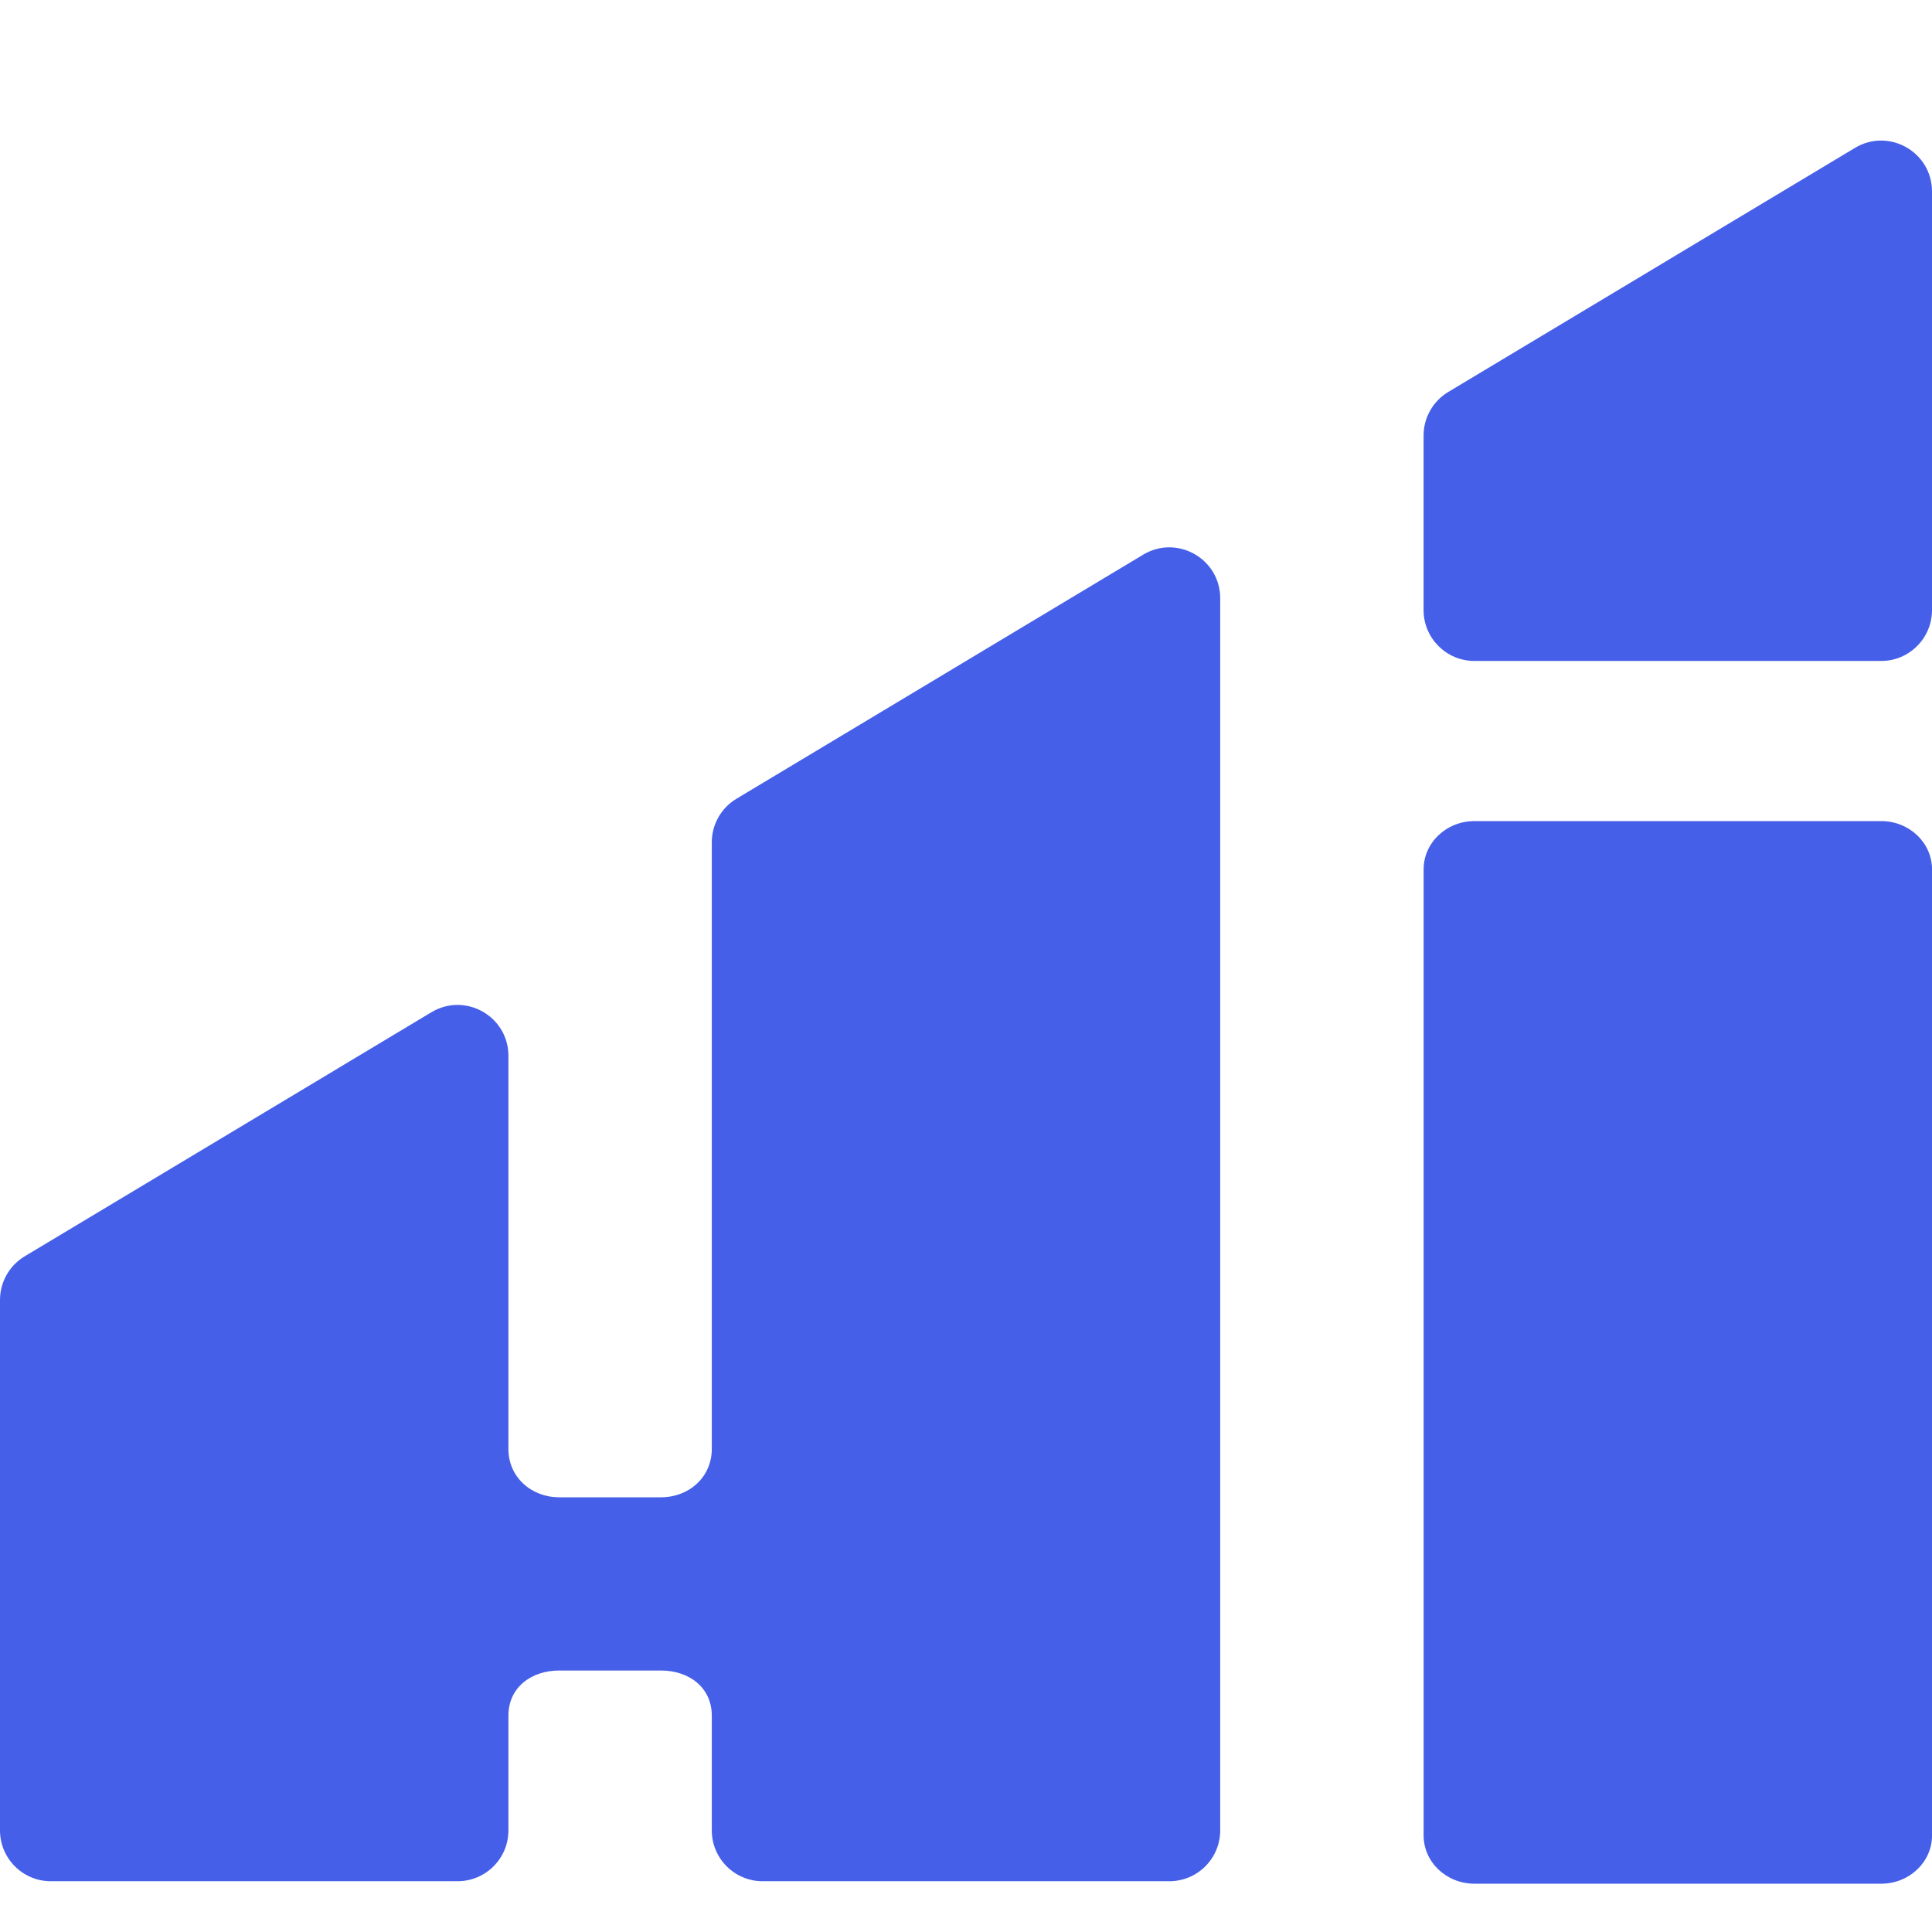
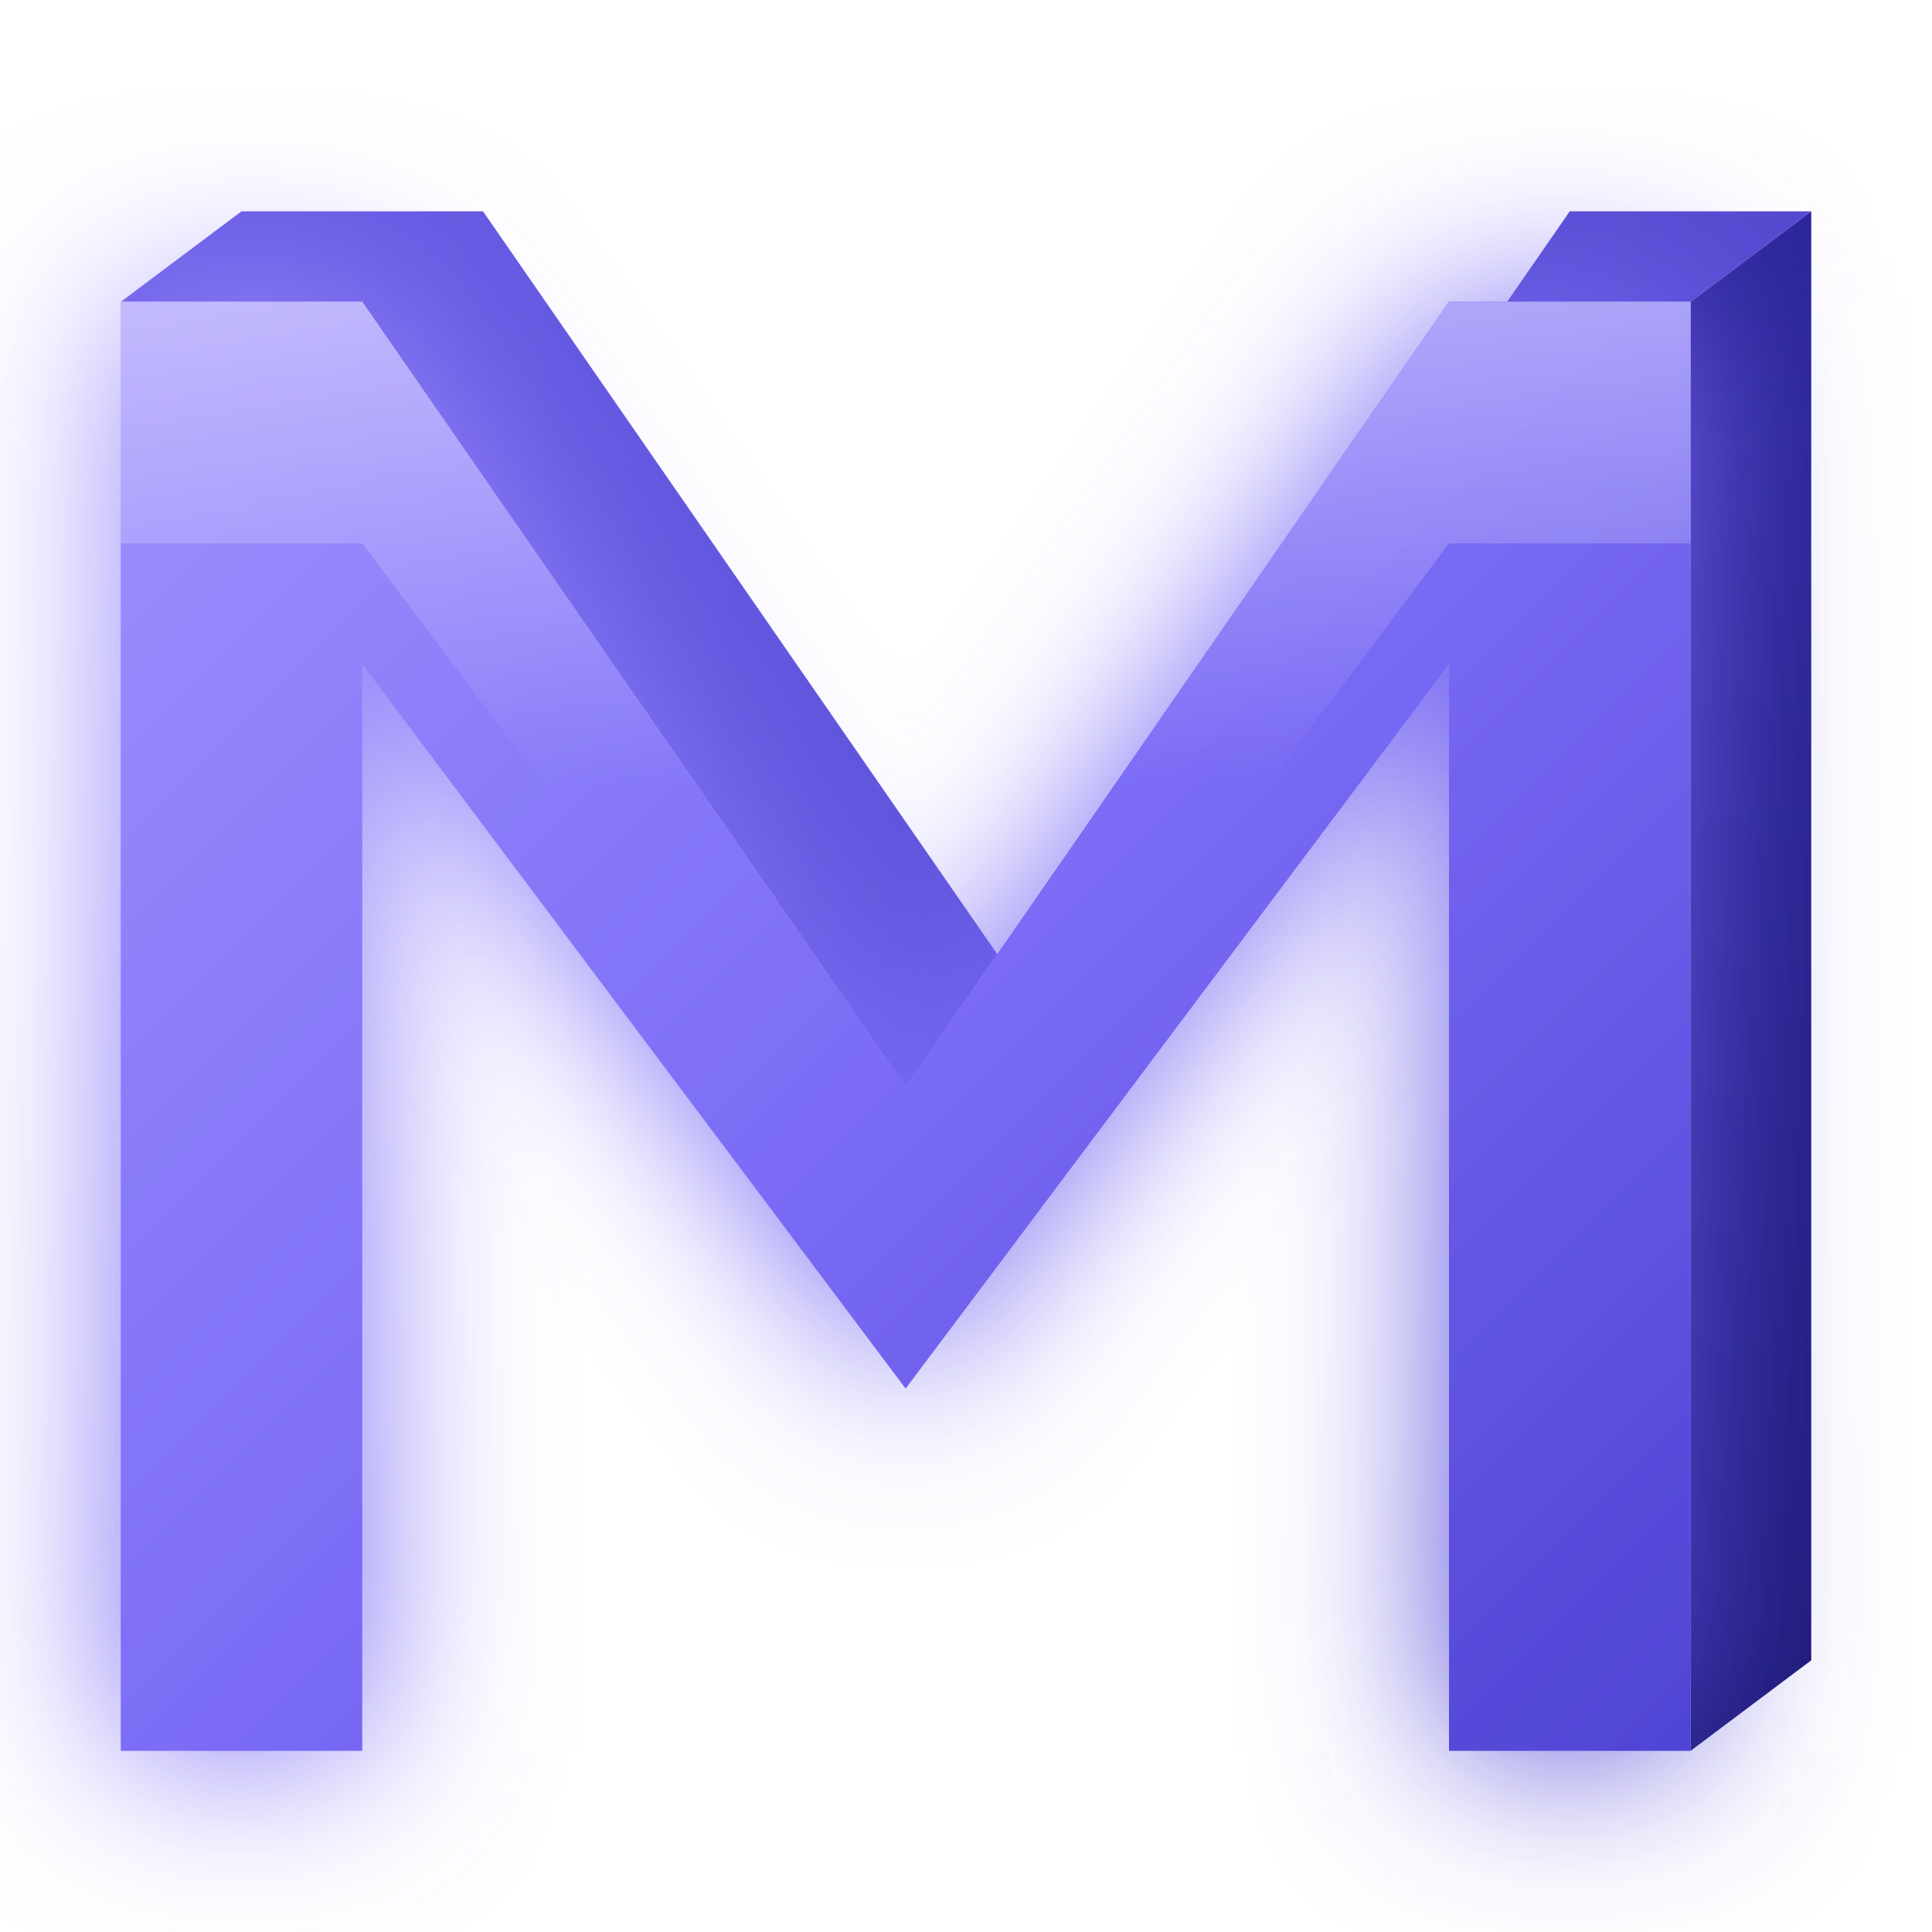
<svg xmlns="http://www.w3.org/2000/svg" width="64" height="64" viewBox="0 0 64 64" fill="none">
-   <g clip-path="url(#clip0_408_56)">
-     <path d="M47.158 14.428C47.158 13.837 47.468 13.289 47.976 12.984L61.449 4.899C62.572 4.225 64 5.034 64 6.343V20.21C64 21.14 63.246 21.895 62.316 21.895H48.842C47.912 21.895 47.158 21.14 47.158 20.21V14.428Z" fill="#455FE9" />
-     <path fill-rule="evenodd" clip-rule="evenodd" d="M24.397 26.459C23.889 26.764 23.579 27.312 23.579 27.903V43.792L23.579 45.475L23.579 45.476L23.579 48C23.579 48.93 22.825 49.6 21.895 49.6H18.526C17.596 49.6 16.842 48.93 16.842 48V45.475V34.976C16.842 33.667 15.414 32.858 14.291 33.532L0.818 41.617C0.31 41.922 0 42.47 0 43.062V60.634C0 61.564 0.754 62.318 1.684 62.318H15.158C16.088 62.318 16.842 61.564 16.842 60.634V58.949V56.831C16.842 55.901 17.596 55.338 18.526 55.338H21.895C22.825 55.338 23.579 55.901 23.579 56.831V58.949L23.579 60.634C23.579 61.564 24.333 62.318 25.263 62.318H38.737C39.667 62.318 40.421 61.564 40.421 60.634V45.476V43.792V19.818C40.421 18.509 38.993 17.7 37.87 18.374L24.397 26.459Z" fill="#455FE9" />
-     <path d="M47.159 28.8V60.8C47.159 61.684 47.913 62.4 48.843 62.4H62.317C63.247 62.4 64.001 61.684 64.001 60.8V28.8C64.001 27.916 63.247 27.2 62.317 27.2H48.843C47.913 27.2 47.159 27.916 47.159 28.8Z" fill="#455FE9" />
-   </g>
  <defs>
- 
- </defs>
+     <linearGradient id="frontGrad" x1="0" y1="0" x2="64" y2="64" gradientUnits="userSpaceOnUse">
+       <stop offset="0%" stop-color="#A89BFF" />
+       <stop offset="50%" stop-color="#7B6CF6" />
+       <stop offset="100%" stop-color="#4338CA" />
+     </linearGradient>
+     <linearGradient id="shineGrad" x1="0" y1="10" x2="0" y2="26" gradientUnits="userSpaceOnUse">
+       <stop offset="0%" stop-color="white" stop-opacity="0.38" />
+       <stop offset="100%" stop-color="white" stop-opacity="0" />
+     </linearGradient>
+     <linearGradient id="topFaceGrad" x1="0" y1="0" x2="64" y2="0" gradientUnits="userSpaceOnUse">
+       <stop offset="0%" stop-color="#6B5EE8" />
+       <stop offset="100%" stop-color="#5247CC" />
+     </linearGradient>
+     <linearGradient id="sideFaceGrad" x1="0" y1="0" x2="0" y2="64" gradientUnits="userSpaceOnUse">
+       <stop offset="0%" stop-color="#2E27A0" />
+       <stop offset="100%" stop-color="#1C1870" />
+     </linearGradient>
+     <filter id="glow" x="-20%" y="-20%" width="140%" height="140%">
+       <feGaussianBlur stdDeviation="3" result="coloredBlur" />
+       <feMerge>
+         <feMergeNode in="coloredBlur" />
+         <feMergeNode in="SourceGraphic" />
+       </feMerge>
+     </filter>
+   </defs>
+   <path d="M 56,10 L 60,7 L 60,55 L 56,58 Z" fill="url(#sideFaceGrad)" />
+   <path d="M 4,10 L 8,7 L 16,7 L 34,33 L 52,7 L 60,7 L 56,10 L 48,10 L 30,36 L 12,10 Z" fill="url(#topFaceGrad)" />
+   <path d="M 4,10 L 12,10 L 30,36 L 48,10 L 56,10 L 56,58 L 48,58 L 48,22 L 30,46 L 12,22 L 12,58 L 4,58 Z" fill="url(#frontGrad)" filter="url(#glow)" />
+   <path d="M 4,10 L 12,10 L 30,36 L 48,10 L 56,10 L 56,18 L 48,18 L 30,42 L 12,18 L 4,18 Z" fill="url(#shineGrad)" />
</svg>
